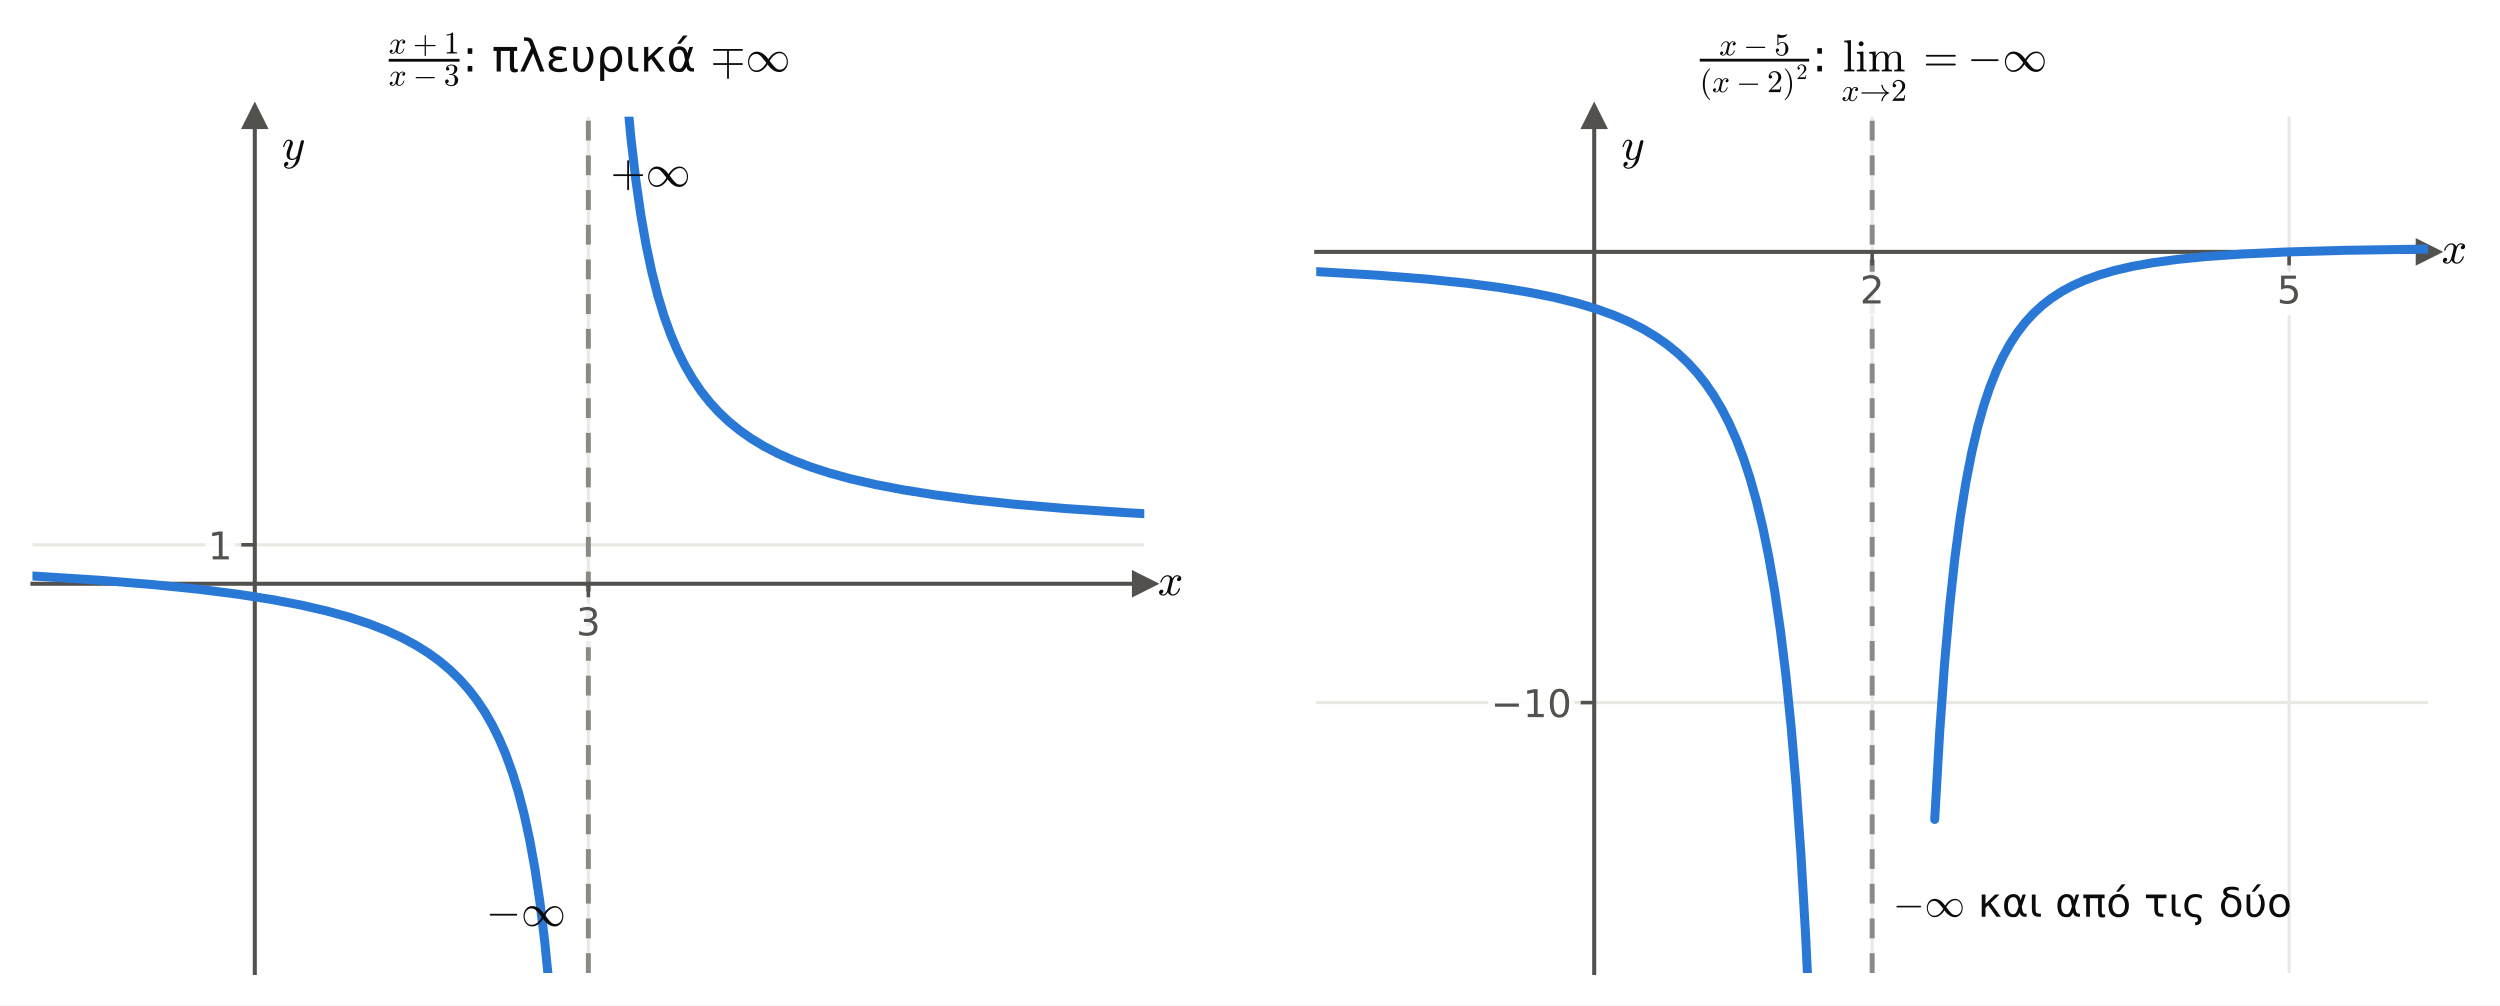
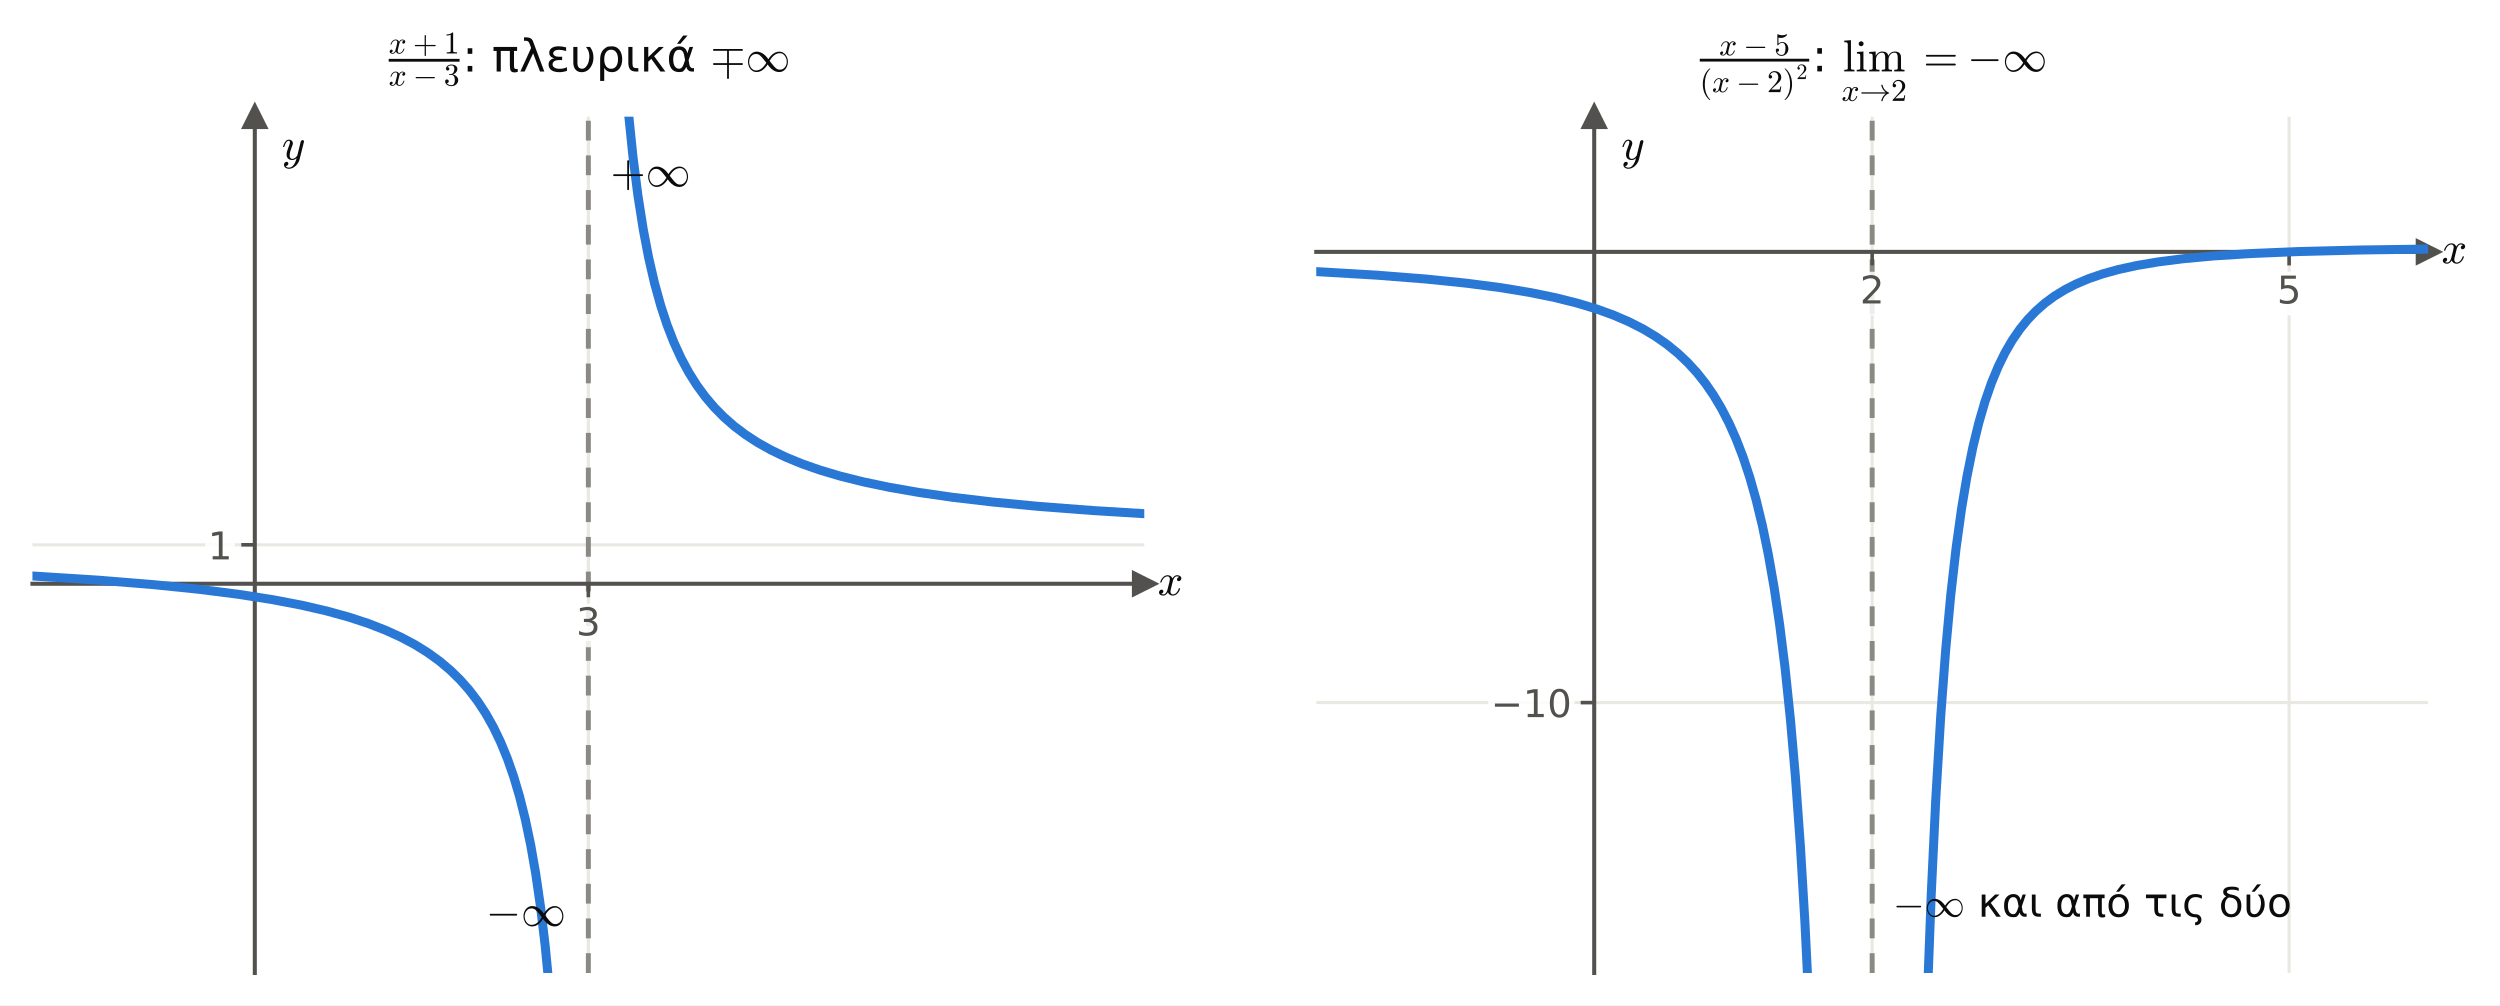
<svg xmlns="http://www.w3.org/2000/svg" xmlns:xlink="http://www.w3.org/1999/xlink" width="554.988pt" height="223.2pt" viewBox="0 0 554.988 223.2" version="1.1">
  <defs>
    <style type="text/css">*{stroke-linejoin: round; stroke-linecap: butt}</style>
  </defs>
  <g id="figure_1">
    <g id="patch_1">
      <path d="M 0 223.2  L 554.988 223.2  L 554.988 0  L 0 0  z " style="fill: #ffffff" />
    </g>
    <g id="axes_1">
      <g id="patch_2">
        <path d="M 7.2 216  L 254.026 216  L 254.026 25.9  L 7.2 25.9  z " style="fill: #ffffff" />
      </g>
      <g id="line2d_1">
        <path d="M 130.613 216  L 130.613 25.9  " clip-path="url(#p20bfaf69ef)" style="fill: none; stroke: #e9e8e3; stroke-width: 0.7; stroke-linecap: round" />
      </g>
      <g id="line2d_2">
        <path d="M 7.2 120.95  L 254.026 120.95  " clip-path="url(#p20bfaf69ef)" style="fill: none; stroke: #e9e8e3; stroke-width: 0.7; stroke-linecap: round" />
      </g>
      <g id="line2d_3">
        <path d="M 130.613 216  L 130.613 25.9  " clip-path="url(#p20bfaf69ef)" style="fill: none; stroke-dasharray: 4.4,3.3; stroke-dashoffset: 0; stroke: #8a8984; stroke-width: 1.1" />
      </g>
      <g id="patch_3">
        <path d="M 56.565 216  L 56.565 25.9  " style="fill: none; stroke: #52514e; stroke-width: 0.9; stroke-linejoin: miter; stroke-linecap: square" />
      </g>
      <g id="patch_4">
        <path d="M 7.2 129.591  L 254.026 129.591  " style="fill: none; stroke: #52514e; stroke-width: 0.9; stroke-linejoin: miter; stroke-linecap: square" />
      </g>
      <g id="matplotlib.axis_1">
        <g id="xtick_1">
          <g id="line2d_4">
            <defs>
              <path id="mea416f7c7a" d="M 0 0  L 0 3  " style="stroke: #52514e; stroke-width: 0.8" />
            </defs>
            <g>
              <use xlink:href="#mea416f7c7a" x="130.613" y="129.591" style="fill: #52514e; stroke: #52514e; stroke-width: 0.8" />
            </g>
          </g>
          <g id="text_1">
            <g id="patch_5">
              <path d="M 127.314 143.686  L 133.912 143.686  L 133.912 133.996  L 127.314 133.996  z " style="fill: #ffffff; opacity: 0.85" />
            </g>
            <g style="fill: #52514e" transform="translate(127.9089 141.0489) scale(0.085 -0.085)">
              <defs>
                <path id="DejaVuSans-16" d="M 2597 2516  Q 3050 2419 3304 2112  Q 3559 1806 3559 1356  Q 3559 666 3084 287  Q 2609 -91 1734 -91  Q 1441 -91 1130 -33  Q 819 25 488 141  L 488 750  Q 750 597 1062 519  Q 1375 441 1716 441  Q 2309 441 2620 675  Q 2931 909 2931 1356  Q 2931 1769 2642 2001  Q 2353 2234 1838 2234  L 1294 2234  L 1294 2753  L 1863 2753  Q 2328 2753 2575 2939  Q 2822 3125 2822 3475  Q 2822 3834 2567 4026  Q 2313 4219 1838 4219  Q 1578 4219 1281 4162  Q 984 4106 628 3988  L 628 4550  Q 988 4650 1302 4700  Q 1616 4750 1894 4750  Q 2613 4750 3031 4423  Q 3450 4097 3450 3541  Q 3450 3153 3228 2886  Q 3006 2619 2597 2516  z " transform="scale(0.015625)" />
              </defs>
              <use xlink:href="#DejaVuSans-16" />
            </g>
          </g>
        </g>
      </g>
      <g id="matplotlib.axis_2">
        <g id="ytick_1">
          <g id="line2d_5">
            <defs>
              <path id="mfd0566a3cc" d="M 0 0  L -3 0  " style="stroke: #52514e; stroke-width: 0.8" />
            </defs>
            <g>
              <use xlink:href="#mfd0566a3cc" x="56.565" y="120.95" style="fill: #52514e; stroke: #52514e; stroke-width: 0.8" />
            </g>
          </g>
          <g id="text_2">
            <g id="patch_6">
              <path d="M 45.562 126.816  L 52.16 126.816  L 52.16 117.126  L 45.562 117.126  z " style="fill: #ffffff; opacity: 0.85" />
            </g>
            <g style="fill: #52514e" transform="translate(46.15707 124.179) scale(0.085 -0.085)">
              <defs>
                <path id="DejaVuSans-14" d="M 794 531  L 1825 531  L 1825 4091  L 703 3866  L 703 4441  L 1819 4666  L 2450 4666  L 2450 531  L 3481 531  L 3481 0  L 794 0  L 794 531  z " transform="scale(0.015625)" />
              </defs>
              <use xlink:href="#DejaVuSans-14" />
            </g>
          </g>
        </g>
      </g>
      <g id="line2d_6">
        <defs>
          <path id="m4fe79a03d0" d="M 2.25 0  L -2.25 -2.25  L -2.25 2.25  z " style="stroke: #52514e; stroke-linejoin: miter" />
        </defs>
        <g>
          <use xlink:href="#m4fe79a03d0" x="254.026" y="129.591" style="fill: #52514e; stroke: #52514e; stroke-linejoin: miter" />
        </g>
      </g>
      <g id="line2d_7">
        <defs>
          <path id="m0e7391c8de" d="M 0 -2.25  L -2.25 2.25  L 2.25 2.25  z " style="stroke: #52514e; stroke-linejoin: miter" />
        </defs>
        <g>
          <use xlink:href="#m0e7391c8de" x="56.565" y="25.9" style="fill: #52514e; stroke: #52514e; stroke-linejoin: miter" />
        </g>
      </g>
      <g id="line2d_8">
-         <path d="M 7.2 127.863  L 21.907 128.798  L 34.098 129.789  L 44.354 130.84  L 53.061 131.951  L 60.512 133.12  L 66.897 134.339  L 72.509 135.633  L 77.443 136.995  L 81.797 138.426  L 85.668 139.931  L 89.151 141.526  L 92.247 143.186  L 95.053 144.941  L 97.568 146.767  L 99.89 148.719  L 102.019 150.786  L 104.051 153.068  L 105.889 155.456  L 107.631 158.071  L 109.276 160.932  L 110.824 164.06  L 112.275 167.472  L 113.726 171.47  L 115.081 175.876  L 116.339 180.716  L 117.596 186.491  L 118.758 192.91  L 119.822 200.007  L 120.886 208.658  L 121.854 218.346  L 122.35 224.2  L 122.35 224.2  " clip-path="url(#p20bfaf69ef)" style="fill: none; stroke: #2a78d6; stroke-width: 2; stroke-linecap: round" />
+         <path d="M 7.2 127.863  L 21.877 128.796  L 34.058 129.786  L 44.341 130.839  L 53.027 131.946  L 60.516 133.121  L 66.906 134.341  L 72.497 135.63  L 77.389 136.979  L 81.682 138.385  L 85.576 139.893  L 89.07 141.486  L 92.166 143.139  L 94.961 144.879  L 97.557 146.758  L 99.953 148.775  L 102.15 150.923  L 104.147 153.184  L 106.044 155.673  L 107.841 158.413  L 109.538 161.43  L 111.136 164.75  L 112.633 168.399  L 114.031 172.399  L 115.329 176.768  L 116.627 181.948  L 117.825 187.662  L 118.923 193.93  L 120.021 201.498  L 121.02 209.881  L 122.018 220.212  L 122.35 224.2  L 122.35 224.2  " clip-path="url(#p20bfaf69ef)" style="fill: none; stroke: #2a78d6; stroke-width: 2; stroke-linecap: round" />
      </g>
      <g id="line2d_9">
-         <path d="M 138.018 5.738  L 138.985 19.052  L 140.05 30.545  L 141.114 39.707  L 142.275 47.796  L 143.436 54.42  L 144.694 60.363  L 146.048 65.68  L 147.403 70.139  L 148.854 74.181  L 150.402 77.84  L 152.047 81.148  L 153.789 84.139  L 155.627 86.844  L 157.562 89.293  L 159.594 91.513  L 161.819 93.612  L 164.238 95.579  L 166.85 97.408  L 169.656 99.099  L 172.752 100.705  L 176.139 102.211  L 179.912 103.645  L 184.169 105.021  L 188.91 106.316  L 194.329 107.561  L 200.521 108.747  L 207.584 109.866  L 215.711 110.925  L 225.193 111.93  L 236.32 112.879  L 249.479 113.773  L 254.026 114.037  L 254.026 114.037  " clip-path="url(#p20bfaf69ef)" style="fill: none; stroke: #2a78d6; stroke-width: 2; stroke-linecap: round" />
+         <path d="M 137.609 -1  L 138.409 11.518  L 139.407 23.942  L 140.506 34.712  L 141.604 43.329  L 142.802 50.959  L 144 57.223  L 145.298 62.855  L 146.696 67.904  L 148.094 72.146  L 149.591 75.997  L 151.189 79.487  L 152.886 82.647  L 154.683 85.507  L 156.58 88.096  L 158.577 90.442  L 160.674 92.57  L 162.97 94.584  L 165.466 96.472  L 168.162 98.23  L 171.157 99.908  L 174.452 101.49  L 178.046 102.964  L 182.04 104.361  L 186.533 105.694  L 191.625 106.967  L 197.416 108.179  L 204.005 109.326  L 211.593 110.415  L 220.379 111.446  L 230.663 112.423  L 242.744 113.342  L 254.026 114.037  L 254.026 114.037  " clip-path="url(#p20bfaf69ef)" style="fill: none; stroke: #2a78d6; stroke-width: 2; stroke-linecap: round" />
      </g>
      <g id="text_3">
        <g style="fill: #0b0b0b" transform="translate(256.9879 132.1886) scale(0.1 -0.1)">
          <defs>
            <path id="Cmmi10-3f" d="M 500 184  Q 613 97 819 97  Q 1019 97 1172 289  Q 1325 481 1381 709  L 1672 1844  Q 1741 2153 1741 2266  Q 1741 2425 1652 2544  Q 1563 2663 1403 2663  Q 1200 2663 1022 2536  Q 844 2409 722 2214  Q 600 2019 550 1819  Q 538 1778 500 1778  L 422 1778  Q 372 1778 372 1838  L 372 1856  Q 434 2094 584 2320  Q 734 2547 951 2687  Q 1169 2828 1416 2828  Q 1650 2828 1839 2703  Q 2028 2578 2106 2363  Q 2216 2559 2386 2693  Q 2556 2828 2759 2828  Q 2897 2828 3040 2779  Q 3184 2731 3275 2631  Q 3366 2531 3366 2381  Q 3366 2219 3261 2101  Q 3156 1984 2994 1984  Q 2891 1984 2822 2050  Q 2753 2116 2753 2216  Q 2753 2350 2845 2451  Q 2938 2553 3066 2572  Q 2950 2663 2747 2663  Q 2541 2663 2389 2472  Q 2238 2281 2175 2047  L 1894 916  Q 1825 659 1825 494  Q 1825 331 1917 214  Q 2009 97 2163 97  Q 2463 97 2698 361  Q 2934 625 3009 941  Q 3022 978 3059 978  L 3138 978  Q 3163 978 3178 961  Q 3194 944 3194 922  Q 3194 916 3188 903  Q 3097 522 2806 225  Q 2516 -72 2150 -72  Q 1916 -72 1727 54  Q 1538 181 1459 397  Q 1359 209 1182 68  Q 1006 -72 806 -72  Q 669 -72 523 -23  Q 378 25 287 125  Q 197 225 197 378  Q 197 528 301 651  Q 406 775 563 775  Q 669 775 741 711  Q 813 647 813 544  Q 813 409 723 309  Q 634 209 500 184  z " transform="scale(0.015625)" />
          </defs>
          <use xlink:href="#Cmmi10-3f" transform="translate(0 0.8125)" />
        </g>
      </g>
      <g id="text_4">
        <g style="fill: #0b0b0b" transform="translate(62.56519 35.49766) scale(0.1 -0.1)">
          <defs>
            <path id="Cmmi10-72" d="M 538 -916  Q 672 -1147 1006 -1147  Q 1309 -1147 1531 -934  Q 1753 -722 1889 -420  Q 2025 -119 2100 197  Q 1816 -72 1484 -72  Q 1231 -72 1053 15  Q 875 103 776 276  Q 678 450 678 697  Q 678 906 734 1126  Q 791 1347 892 1617  Q 994 1888 1069 2088  Q 1153 2322 1153 2472  Q 1153 2663 1013 2663  Q 759 2663 595 2402  Q 431 2141 353 1819  Q 341 1778 300 1778  L 225 1778  Q 172 1778 172 1838  L 172 1856  Q 275 2238 487 2533  Q 700 2828 1025 2828  Q 1253 2828 1411 2678  Q 1569 2528 1569 2297  Q 1569 2178 1516 2047  Q 1488 1969 1388 1706  Q 1288 1444 1234 1272  Q 1181 1100 1147 934  Q 1113 769 1113 603  Q 1113 391 1203 244  Q 1294 97 1491 97  Q 1888 97 2203 581  L 2688 2553  Q 2709 2638 2787 2698  Q 2866 2759 2956 2759  Q 3034 2759 3092 2709  Q 3150 2659 3150 2578  Q 3150 2541 3144 2528  L 2509 -19  Q 2425 -347 2200 -647  Q 1975 -947 1658 -1130  Q 1341 -1313 997 -1313  Q 831 -1313 668 -1248  Q 506 -1184 406 -1056  Q 306 -928 306 -756  Q 306 -581 409 -453  Q 513 -325 684 -325  Q 788 -325 858 -389  Q 928 -453 928 -556  Q 928 -703 818 -812  Q 709 -922 563 -922  Q 556 -919 550 -917  Q 544 -916 538 -916  z " transform="scale(0.015625)" />
          </defs>
          <use xlink:href="#Cmmi10-72" transform="translate(0 0.8125)" />
        </g>
      </g>
      <g id="text_5">
        <g style="fill: #0b0b0b" transform="translate(107.8765 205.6363) scale(0.1 -0.1)">
          <defs>
            <path id="Cmsy10-11" d="M 653 1472  Q 600 1472 565 1512  Q 531 1553 531 1600  Q 531 1647 565 1687  Q 600 1728 653 1728  L 4325 1728  Q 4375 1728 4408 1687  Q 4441 1647 4441 1600  Q 4441 1553 4408 1512  Q 4375 1472 4325 1472  L 653 1472  z " transform="scale(0.015625)" />
            <path id="Cmsy10-20" d="M 1575 -72  Q 1213 -72 933 140  Q 653 353 506 690  Q 359 1028 359 1381  Q 359 1653 445 1912  Q 531 2172 693 2378  Q 856 2584 1086 2706  Q 1316 2828 1594 2828  Q 1881 2828 2150 2718  Q 2419 2609 2642 2428  Q 2866 2247 3059 2009  L 3250 1753  Q 3441 2056 3672 2295  Q 3903 2534 4195 2681  Q 4488 2828 4819 2828  Q 5097 2828 5325 2704  Q 5553 2581 5712 2368  Q 5872 2156 5953 1898  Q 6034 1641 6034 1381  Q 6034 1019 5882 683  Q 5731 347 5451 137  Q 5172 -72 4800 -72  Q 4381 -72 4004 153  Q 3628 378 3334 750  L 3144 1006  Q 2850 528 2451 228  Q 2053 -72 1575 -72  z M 1509 153  Q 2322 153 2963 1241  L 2625 1672  Q 2331 2059 2078 2278  Q 1825 2497 1491 2497  Q 1206 2497 986 2336  Q 766 2175 645 1915  Q 525 1656 525 1375  Q 525 1159 592 942  Q 659 725 787 547  Q 916 369 1098 261  Q 1281 153 1509 153  z M 3769 1088  Q 4063 700 4316 481  Q 4569 263 4903 263  Q 5116 263 5294 356  Q 5472 450 5601 609  Q 5731 769 5800 969  Q 5869 1169 5869 1381  Q 5869 1678 5750 1961  Q 5631 2244 5407 2425  Q 5184 2606 4884 2606  Q 4072 2606 3431 1516  L 3769 1088  z " transform="scale(0.015625)" />
          </defs>
          <use xlink:href="#Cmsy10-11" transform="translate(0 0.8125)" />
          <use xlink:href="#Cmsy10-20" transform="translate(77.68555 0.8125)" />
        </g>
      </g>
      <g id="text_6">
        <g style="fill: #0b0b0b" transform="translate(135.5495 41.45902) scale(0.1 -0.1)">
          <defs>
            <path id="Cmr10-4c" d="M 481 1472  Q 428 1472 393 1512  Q 359 1553 359 1600  Q 359 1647 393 1687  Q 428 1728 481 1728  L 2363 1728  L 2363 3616  Q 2363 3666 2400 3698  Q 2438 3731 2491 3731  Q 2538 3731 2578 3698  Q 2619 3666 2619 3616  L 2619 1728  L 4500 1728  Q 4547 1728 4581 1687  Q 4616 1647 4616 1600  Q 4616 1553 4581 1512  Q 4547 1472 4500 1472  L 2619 1472  L 2619 -416  Q 2619 -466 2578 -498  Q 2538 -531 2491 -531  Q 2438 -531 2400 -498  Q 2363 -466 2363 -416  L 2363 1472  L 481 1472  z " transform="scale(0.015625)" />
          </defs>
          <use xlink:href="#Cmr10-4c" transform="translate(0 0.703125)" />
          <use xlink:href="#Cmsy10-20" transform="translate(77.68555 0.703125)" />
        </g>
      </g>
      <g id="text_7">
        <g style="fill: #0b0b0b" transform="translate(85.66298 15.9) scale(0.1 -0.1)">
          <defs>
            <path id="Cmr10-64" d="M 594 0  L 594 225  Q 1394 225 1394 428  L 1394 3788  Q 1063 3628 556 3628  L 556 3853  Q 1341 3853 1741 4263  L 1831 4263  Q 1853 4263 1873 4245  Q 1894 4228 1894 4206  L 1894 428  Q 1894 225 2694 225  L 2694 0  L 594 0  z " transform="scale(0.015625)" />
            <path id="Cmr10-6e" d="M 609 494  Q 759 275 1012 169  Q 1266 63 1556 63  Q 1928 63 2084 380  Q 2241 697 2241 1100  Q 2241 1281 2208 1462  Q 2175 1644 2097 1800  Q 2019 1956 1883 2050  Q 1747 2144 1550 2144  L 1125 2144  Q 1069 2144 1069 2203  L 1069 2259  Q 1069 2309 1125 2309  L 1478 2338  Q 1703 2338 1851 2506  Q 2000 2675 2069 2917  Q 2138 3159 2138 3378  Q 2138 3684 1994 3881  Q 1850 4078 1556 4078  Q 1313 4078 1091 3986  Q 869 3894 738 3706  Q 750 3709 759 3711  Q 769 3713 781 3713  Q 925 3713 1022 3613  Q 1119 3513 1119 3372  Q 1119 3234 1022 3134  Q 925 3034 781 3034  Q 641 3034 541 3134  Q 441 3234 441 3372  Q 441 3647 606 3850  Q 772 4053 1033 4158  Q 1294 4263 1556 4263  Q 1750 4263 1965 4205  Q 2181 4147 2356 4039  Q 2531 3931 2642 3762  Q 2753 3594 2753 3378  Q 2753 3109 2633 2881  Q 2513 2653 2303 2487  Q 2094 2322 1844 2241  Q 2122 2188 2372 2031  Q 2622 1875 2773 1631  Q 2925 1388 2925 1106  Q 2925 753 2731 467  Q 2538 181 2222 20  Q 1906 -141 1556 -141  Q 1256 -141 954 -26  Q 653 88 461 316  Q 269 544 269 863  Q 269 1022 375 1128  Q 481 1234 641 1234  Q 744 1234 830 1186  Q 916 1138 964 1050  Q 1013 963 1013 863  Q 1013 706 903 600  Q 794 494 641 494  L 609 494  z " transform="scale(0.015625)" />
            <path id="DejaVuSans-1d" d="M 750 794  L 1409 794  L 1409 0  L 750 0  L 750 794  z M 750 3309  L 1409 3309  L 1409 2516  L 750 2516  L 750 3309  z " transform="scale(0.015625)" />
            <path id="DejaVuSans-3" transform="scale(0.015625)" />
            <path id="DejaVuSans-354" d="M 231 3500  L 3584 3500  L 3584 2925  L 3144 2925  L 3144 775  Q 3144 550 3220 451  Q 3297 353 3469 353  Q 3516 353 3584 361  Q 3653 369 3675 372  L 3675 -44  Q 3566 -84 3450 -103  Q 3334 -122 3219 -122  Q 2844 -122 2700 83  Q 2556 288 2556 838  L 2556 2925  L 1266 2925  L 1266 0  L 678 0  L 678 2925  L 231 2925  L 231 3500  z " transform="scale(0.015625)" />
            <path id="DejaVuSans-34f" d="M 1981 4316  L 3597 0  L 2988 0  L 2006 2588  L 800 0  L 191 0  L 1725 3356  L 1494 3975  Q 1347 4369 1013 4369  L 713 4369  L 713 4863  L 1078 4856  Q 1784 4847 1981 4316  z " transform="scale(0.015625)" />
            <path id="DejaVuSans-349" d="M 1234 1888  Q 884 1963 697 2166  Q 509 2366 509 2656  Q 509 3097 866 3344  Q 1219 3588 1831 3588  Q 2069 3588 2334 3550  Q 2600 3513 2906 3438  L 2906 2916  Q 2603 3006 2353 3047  Q 2100 3088 1878 3088  Q 1506 3088 1291 2944  Q 1072 2800 1072 2600  Q 1072 2381 1284 2241  Q 1494 2103 1856 2103  L 2341 2103  L 2341 1628  L 1878 1628  Q 1450 1628 1225 1469  Q 981 1294 981 1019  Q 981 738 1244 563  Q 1509 388 1981 388  Q 2272 388 2538 444  Q 2803 503 3025 619  L 3025 84  Q 2744 -3 2481 -47  Q 2216 -91 1966 -91  Q 1222 -91 819 194  Q 416 478 416 1019  Q 416 1356 631 1584  Q 847 1813 1234 1888  z " transform="scale(0.015625)" />
            <path id="DejaVuSans-359" d="M 1056 3500  L 1056 1234  Q 1056 813 1213 613  Q 1384 397 1719 397  Q 2188 397 2516 1047  Q 2700 1416 2747 2000  Q 2772 2319 2678 2719  Q 2591 3091 2259 3500  L 2841 3500  L 2841 3500  Q 3059 3219 3200 2834  Q 3331 2475 3331 1994  Q 3331 1203 2931 619  Q 2444 -94 1650 -91  Q 1091 -91 775 284  Q 469 653 469 1269  L 466 3500  L 1056 3500  z " transform="scale(0.015625)" />
            <path id="DejaVuSans-355" d="M 863 2875  Q 1053 3194 1525 3475  Q 1709 3584 2278 3584  Q 2916 3584 3314 3078  Q 3713 2572 3713 1747  Q 3713 922 3314 415  Q 2916 -91 2278 -91  Q 1894 -91 1617 61  Q 1341 213 1159 525  L 1159 -1331  L 581 -1331  L 581 1716  Q 581 2438 863 2875  z M 3116 1747  Q 3116 2381 2855 2742  Q 2594 3103 2138 3103  Q 1681 3103 1420 2742  Q 1159 2381 1159 1747  Q 1159 1113 1420 752  Q 1681 391 2138 391  Q 2594 391 2855 752  Q 3116 1113 3116 1747  z " transform="scale(0.015625)" />
            <path id="DejaVuSans-34d" d="M 1109 3500  L 1109 1234  Q 1109 781 1216 638  Q 1328 488 1666 488  L 1944 488  L 1944 0  L 1597 0  Q 1034 0 778 300  Q 522 606 522 1269  L 519 3500  L 1109 3500  z " transform="scale(0.015625)" />
            <path id="DejaVuSans-34e" d="M 597 3500  L 1191 3500  L 1191 2047  L 2700 3500  L 3400 3500  L 2022 2181  L 3616 0  L 2913 0  L 1619 1806  L 1191 1403  L 1191 0  L 597 0  L 597 3500  z " transform="scale(0.015625)" />
            <path id="DejaVuSans-340" d="M 2644 1628  L 2506 2350  Q 2366 3091 1809 3091  Q 1391 3091 1200 2747  Q 959 2316 959 1747  Q 959 1059 1194 731  Q 1431 397 1809 397  Q 2228 397 2453 1063  L 2644 1628  z M 2966 2584  L 3275 3500  L 3788 3500  L 3147 1603  L 3272 919  Q 3300 766 3409 638  Q 3538 488 3638 488  L 3913 488  L 3913 0  L 3569 0  Q 3275 0 3013 263  Q 2884 394 2831 669  Q 2688 322 2394 50  Q 2256 -78 1809 -78  Q 1075 -78 719 397  Q 353 888 353 1747  Q 353 2666 750 3097  Q 1191 3578 1809 3578  Q 2781 3578 2966 2584  z M 2378 5119  L 3000 5119  L 1982 3944  L 1503 3944  L 2378 5119  z " transform="scale(0.015625)" />
            <path id="Cmsy10-62" d="M 2363 -947  L 2363 941  L 481 941  Q 428 941 393 981  Q 359 1022 359 1069  Q 359 1116 393 1156  Q 428 1197 481 1197  L 2363 1197  L 2363 2944  L 481 2944  Q 428 2944 393 2984  Q 359 3025 359 3072  Q 359 3125 393 3162  Q 428 3200 481 3200  L 4500 3200  Q 4547 3200 4581 3162  Q 4616 3125 4616 3072  Q 4616 3025 4581 2984  Q 4547 2944 4500 2944  L 2619 2944  L 2619 1197  L 4500 1197  Q 4547 1197 4581 1156  Q 4616 1116 4616 1069  Q 4616 1022 4581 981  Q 4547 941 4500 941  L 2619 941  L 2619 -947  Q 2619 -994 2576 -1028  Q 2534 -1063 2491 -1063  Q 2438 -1063 2400 -1030  Q 2363 -997 2363 -947  z " transform="scale(0.015625)" />
          </defs>
          <use xlink:href="#Cmmi10-3f" transform="translate(6.25 40.37344) scale(0.7)" />
          <use xlink:href="#Cmr10-4c" transform="translate(60.20609 40.37344) scale(0.7)" />
          <use xlink:href="#Cmr10-64" transform="translate(128.586 40.37344) scale(0.7)" />
          <use xlink:href="#Cmmi10-3f" transform="translate(6.25 -30.81094) scale(0.7)" />
          <use xlink:href="#Cmsy10-11" transform="translate(60.20609 -30.81094) scale(0.7)" />
          <use xlink:href="#Cmr10-6e" transform="translate(128.586 -30.81094) scale(0.7)" />
          <use xlink:href="#DejaVuSans-1d" transform="translate(169.836 0.190625)" />
          <use xlink:href="#DejaVuSans-3" transform="translate(203.5274 0.190625)" />
          <use xlink:href="#DejaVuSans-354" transform="translate(235.3145 0.190625)" />
          <use xlink:href="#DejaVuSans-34f" transform="translate(295.5196 0.190625)" />
          <use xlink:href="#DejaVuSans-349" transform="translate(354.6993 0.190625)" />
          <use xlink:href="#DejaVuSans-359" transform="translate(408.752 0.190625)" />
          <use xlink:href="#DejaVuSans-355" transform="translate(466.6134 0.190625)" />
          <use xlink:href="#DejaVuSans-34d" transform="translate(530.0899 0.190625)" />
          <use xlink:href="#DejaVuSans-34e" transform="translate(563.9278 0.190625)" />
          <use xlink:href="#DejaVuSans-340" transform="translate(622.8634 0.190625)" />
          <use xlink:href="#DejaVuSans-3" transform="translate(688.7813 0.190625)" />
          <use xlink:href="#Cmsy10-62" transform="translate(720.5684 0.190625)" />
          <use xlink:href="#Cmsy10-20" transform="translate(798.254 0.190625)" />
          <path d="M 6.25 22.066  L 6.25 28.316  L 163.586 28.316  L 163.586 22.066  L 6.25 22.066  z " />
        </g>
      </g>
    </g>
    <g id="axes_2">
      <g id="patch_7">
        <path d="M 292.2 216  L 539.026 216  L 539.026 25.9  L 292.2 25.9  z " style="fill: #ffffff" />
      </g>
      <g id="line2d_10">
        <path d="M 415.613 216  L 415.613 25.9  " clip-path="url(#p93ec37a907)" style="fill: none; stroke: #e9e8e3; stroke-width: 0.7; stroke-linecap: round" />
      </g>
      <g id="line2d_11">
        <path d="M 508.173 216  L 508.173 25.9  " clip-path="url(#p93ec37a907)" style="fill: none; stroke: #e9e8e3; stroke-width: 0.7; stroke-linecap: round" />
      </g>
      <g id="line2d_12">
        <path d="M 292.2 155.968  L 539.026 155.968  " clip-path="url(#p93ec37a907)" style="fill: none; stroke: #e9e8e3; stroke-width: 0.7; stroke-linecap: round" />
      </g>
      <g id="line2d_13">
        <path d="M 415.613 216  L 415.613 25.9  " clip-path="url(#p93ec37a907)" style="fill: none; stroke-dasharray: 4.4,3.3; stroke-dashoffset: 0; stroke: #8a8984; stroke-width: 1.1" />
      </g>
      <g id="patch_8">
        <path d="M 353.906 216  L 353.906 25.9  " style="fill: none; stroke: #52514e; stroke-width: 0.9; stroke-linejoin: miter; stroke-linecap: square" />
      </g>
      <g id="patch_9">
        <path d="M 292.2 55.916  L 539.026 55.916  " style="fill: none; stroke: #52514e; stroke-width: 0.9; stroke-linejoin: miter; stroke-linecap: square" />
      </g>
      <g id="matplotlib.axis_3">
        <g id="xtick_2">
          <g id="line2d_14">
            <g>
              <use xlink:href="#mea416f7c7a" x="415.613" y="55.916" style="fill: #52514e; stroke: #52514e; stroke-width: 0.8" />
            </g>
          </g>
          <g id="text_8">
            <g id="patch_10">
              <path d="M 412.314 70.011  L 418.912 70.011  L 418.912 60.321  L 412.314 60.321  z " style="fill: #ffffff; opacity: 0.85" />
            </g>
            <g style="fill: #52514e" transform="translate(412.9089 67.3738) scale(0.085 -0.085)">
              <defs>
                <path id="DejaVuSans-15" d="M 1228 531  L 3431 531  L 3431 0  L 469 0  L 469 531  Q 828 903 1448 1529  Q 2069 2156 2228 2338  Q 2531 2678 2651 2914  Q 2772 3150 2772 3378  Q 2772 3750 2511 3984  Q 2250 4219 1831 4219  Q 1534 4219 1204 4116  Q 875 4013 500 3803  L 500 4441  Q 881 4594 1212 4672  Q 1544 4750 1819 4750  Q 2544 4750 2975 4387  Q 3406 4025 3406 3419  Q 3406 3131 3298 2873  Q 3191 2616 2906 2266  Q 2828 2175 2409 1742  Q 1991 1309 1228 531  z " transform="scale(0.015625)" />
              </defs>
              <use xlink:href="#DejaVuSans-15" />
            </g>
          </g>
        </g>
        <g id="xtick_3">
          <g id="line2d_15">
            <g>
              <use xlink:href="#mea416f7c7a" x="508.173" y="55.916" style="fill: #52514e; stroke: #52514e; stroke-width: 0.8" />
            </g>
          </g>
          <g id="text_9">
            <g id="patch_11">
              <path d="M 504.874 70.011  L 511.472 70.011  L 511.472 60.321  L 504.874 60.321  z " style="fill: #ffffff; opacity: 0.85" />
            </g>
            <g style="fill: #52514e" transform="translate(505.4687 67.3738) scale(0.085 -0.085)">
              <defs>
                <path id="DejaVuSans-18" d="M 691 4666  L 3169 4666  L 3169 4134  L 1269 4134  L 1269 2991  Q 1406 3038 1543 3061  Q 1681 3084 1819 3084  Q 2600 3084 3056 2656  Q 3513 2228 3513 1497  Q 3513 744 3044 326  Q 2575 -91 1722 -91  Q 1428 -91 1123 -41  Q 819 9 494 109  L 494 744  Q 775 591 1075 516  Q 1375 441 1709 441  Q 2250 441 2565 725  Q 2881 1009 2881 1497  Q 2881 1984 2565 2268  Q 2250 2553 1709 2553  Q 1456 2553 1204 2497  Q 953 2441 691 2322  L 691 4666  z " transform="scale(0.015625)" />
              </defs>
              <use xlink:href="#DejaVuSans-18" />
            </g>
          </g>
        </g>
      </g>
      <g id="matplotlib.axis_4">
        <g id="ytick_2">
          <g id="line2d_16">
            <g>
              <use xlink:href="#mfd0566a3cc" x="353.906" y="155.968" style="fill: #52514e; stroke: #52514e; stroke-width: 0.8" />
            </g>
          </g>
          <g id="text_10">
            <g id="patch_12">
              <path d="M 330.373 161.834  L 349.501 161.834  L 349.501 152.144  L 330.373 152.144  z " style="fill: #ffffff; opacity: 0.85" />
            </g>
            <g style="fill: #52514e" transform="translate(330.9675 159.1974) scale(0.085 -0.085)">
              <defs>
                <path id="DejaVuSans-c9c" d="M 678 2272  L 4684 2272  L 4684 1741  L 678 1741  L 678 2272  z " transform="scale(0.015625)" />
                <path id="DejaVuSans-13" d="M 2034 4250  Q 1547 4250 1301 3770  Q 1056 3291 1056 2328  Q 1056 1369 1301 889  Q 1547 409 2034 409  Q 2525 409 2770 889  Q 3016 1369 3016 2328  Q 3016 3291 2770 3770  Q 2525 4250 2034 4250  z M 2034 4750  Q 2819 4750 3233 4129  Q 3647 3509 3647 2328  Q 3647 1150 3233 529  Q 2819 -91 2034 -91  Q 1250 -91 836 529  Q 422 1150 422 2328  Q 422 3509 836 4129  Q 1250 4750 2034 4750  z " transform="scale(0.015625)" />
              </defs>
              <use xlink:href="#DejaVuSans-c9c" />
              <use xlink:href="#DejaVuSans-14" transform="translate(83.79688 0)" />
              <use xlink:href="#DejaVuSans-13" transform="translate(147.4219 0)" />
            </g>
          </g>
        </g>
      </g>
      <g id="line2d_17">
        <g>
          <use xlink:href="#m4fe79a03d0" x="539.026" y="55.916" style="fill: #52514e; stroke: #52514e; stroke-linejoin: miter" />
        </g>
      </g>
      <g id="line2d_18">
        <g>
          <use xlink:href="#m0e7391c8de" x="353.906" y="25.9" style="fill: #52514e; stroke: #52514e; stroke-linejoin: miter" />
        </g>
      </g>
      <g id="line2d_19">
-         <path d="M 292.2 60.293  L 305.628 61.085  L 316.591 61.947  L 325.634 62.876  L 333.216 63.871  L 339.702 64.941  L 345.275 66.08  L 350.116 67.289  L 354.41 68.587  L 358.246 69.979  L 361.626 71.437  L 364.732 73.02  L 367.564 74.716  L 370.122 76.509  L 372.497 78.445  L 374.689 80.52  L 376.699 82.717  L 378.617 85.136  L 380.444 87.795  L 382.18 90.712  L 383.824 93.902  L 385.469 97.601  L 387.022 101.665  L 388.483 106.115  L 389.945 111.309  L 391.315 117.017  L 392.685 123.734  L 393.964 131.141  L 395.243 139.932  L 396.431 149.66  L 397.618 161.31  L 398.714 174.242  L 399.811 189.873  L 400.816 207.267  L 401.633 224.2  L 401.633 224.2  " clip-path="url(#p93ec37a907)" style="fill: none; stroke: #2a78d6; stroke-width: 2; stroke-linecap: round" />
+         <path d="M 292.2 60.293  L 305.648 61.086  L 316.587 61.947  L 325.619 62.874  L 333.246 63.875  L 339.669 64.935  L 345.289 66.083  L 350.106 67.287  L 354.421 68.591  L 358.235 69.975  L 361.647 71.447  L 364.758 73.034  L 367.568 74.719  L 370.077 76.475  L 372.485 78.435  L 374.693 80.524  L 376.7 82.719  L 378.607 85.122  L 380.414 87.747  L 382.12 90.603  L 383.826 93.905  L 385.431 97.51  L 386.937 101.427  L 388.442 105.98  L 389.847 110.935  L 391.252 116.734  L 392.557 123.054  L 393.861 130.498  L 395.066 138.616  L 396.27 148.241  L 397.474 159.777  L 398.578 172.5  L 399.682 187.874  L 400.686 204.823  L 401.633 224.2  L 401.633 224.2  " clip-path="url(#p93ec37a907)" style="fill: none; stroke: #2a78d6; stroke-width: 2; stroke-linecap: round" />
      </g>
      <g id="line2d_20">
-         <path d="M 429.497 181.908  L 430.593 162.635  L 431.689 147.268  L 432.786 134.83  L 433.973 123.864  L 435.161 114.9  L 436.44 106.968  L 437.718 100.424  L 438.997 94.966  L 440.368 90.073  L 441.738 85.964  L 443.199 82.271  L 444.661 79.151  L 446.214 76.341  L 447.858 73.822  L 449.594 71.576  L 451.421 69.579  L 453.339 67.809  L 455.44 66.178  L 457.724 64.698  L 460.191 63.37  L 462.931 62.153  L 465.946 61.061  L 469.417 60.048  L 473.345 59.141  L 477.913 58.323  L 483.302 57.591  L 489.697 56.955  L 497.553 56.404  L 507.51 55.94  L 520.482 55.57  L 538.387 55.297  L 539.026 55.29  L 539.026 55.29  " clip-path="url(#p93ec37a907)" style="fill: none; stroke: #2a78d6; stroke-width: 2; stroke-linecap: round" />
+         <path d="M 427.759 224.2  L 428.734 198.355  L 429.738 177.28  L 430.841 158.853  L 431.945 144.13  L 433.049 132.193  L 434.254 121.586  L 435.458 112.913  L 436.662 105.739  L 437.967 99.287  L 439.271 93.916  L 440.676 89.084  L 442.081 85.038  L 443.587 81.394  L 445.092 78.323  L 446.698 75.555  L 448.404 73.075  L 450.11 70.977  L 451.916 69.092  L 453.923 67.326  L 456.031 65.769  L 458.339 64.343  L 460.848 63.055  L 463.658 61.869  L 466.769 60.8  L 470.282 59.83  L 474.296 58.953  L 479.013 58.155  L 484.633 57.441  L 491.357 56.821  L 499.686 56.286  L 510.224 55.845  L 524.173 55.497  L 539.026 55.29  L 539.026 55.29  " clip-path="url(#p93ec37a907)" style="fill: none; stroke: #2a78d6; stroke-width: 2; stroke-linecap: round" />
      </g>
      <g id="text_11">
        <g style="fill: #0b0b0b" transform="translate(541.9879 58.51345) scale(0.1 -0.1)">
          <use xlink:href="#Cmmi10-3f" transform="translate(0 0.8125)" />
        </g>
      </g>
      <g id="text_12">
        <g style="fill: #0b0b0b" transform="translate(359.9065 35.49766) scale(0.1 -0.1)">
          <use xlink:href="#Cmmi10-72" transform="translate(0 0.8125)" />
        </g>
      </g>
      <g id="text_13">
        <g style="fill: #0b0b0b" transform="translate(420.241 203.5111) scale(0.09 -0.09)">
          <defs>
            <path id="DejaVuSans-345" d="M 2644 1628  L 2506 2350  Q 2366 3091 1809 3091  Q 1391 3091 1200 2747  Q 959 2316 959 1747  Q 959 1059 1194 731  Q 1431 397 1809 397  Q 2228 397 2453 1063  L 2644 1628  z M 2966 2584  L 3275 3500  L 3788 3500  L 3147 1603  L 3272 919  Q 3300 766 3409 638  Q 3538 488 3638 488  L 3913 488  L 3913 0  L 3569 0  Q 3275 0 3013 263  Q 2884 394 2831 669  Q 2688 322 2394 50  Q 2256 -78 1809 -78  Q 1075 -78 719 397  Q 353 888 353 1747  Q 353 2666 750 3097  Q 1191 3578 1809 3578  Q 2781 3578 2966 2584  z " transform="scale(0.015625)" />
            <path id="DejaVuSans-360" d="M 2425 5119  L 3047 5119  L 2029 3944  L 1550 3944  L 2425 5119  z M 1959 3097  Q 1497 3097 1228 2736  Q 959 2375 959 1747  Q 959 1119 1226 758  Q 1494 397 1959 397  Q 2419 397 2687 759  Q 2956 1122 2956 1747  Q 2956 2369 2687 2733  Q 2419 3097 1959 3097  z M 1959 3584  Q 2709 3584 3137 3096  Q 3566 2609 3566 1747  Q 3566 888 3137 398  Q 2709 -91 1959 -91  Q 1206 -91 779 398  Q 353 888 353 1747  Q 353 2609 779 3096  Q 1206 3584 1959 3584  z " transform="scale(0.015625)" />
            <path id="DejaVuSans-358" d="M 2319 638  Q 2431 488 2769 488  L 3047 488  L 3047 0  L 2700 0  Q 2138 0 1881 300  Q 1625 606 1625 1269  L 1625 2925  L 313 2925  L 313 3500  L 3541 3500  L 3541 2925  L 2213 2925  L 2213 1234  Q 2213 781 2319 638  z " transform="scale(0.015625)" />
            <path id="DejaVuSans-356" d="M 2125 -91  Q 1284 -91 818 406  Q 353 903 353 1747  Q 353 2603 823 3093  Q 1294 3584 2113 3584  Q 2378 3584 2631 3529  Q 2884 3475 3122 3366  L 3122 2828  Q 2878 2963 2633 3030  Q 2388 3097 2138 3097  Q 1578 3097 1268 2742  Q 959 2388 959 1747  Q 959 1106 1268 751  Q 1578 397 2125 397  Q 2534 397 2784 159  Q 3047 -88 3047 -463  Q 3047 -822 2816 -1072  Q 2566 -1344 2056 -1344  Q 2056 -1109 2056 -872  Q 2272 -888 2403 -750  Q 2503 -641 2503 -525  Q 2503 -359 2403 -222  Q 2306 -91 2125 -91  z " transform="scale(0.015625)" />
            <path id="DejaVuSans-348" d="M 3138 4053  Q 2819 4272 2072 4272  Q 1281 4272 1281 3906  Q 1281 3619 2106 3469  Q 2756 3353 3122 3003  Q 3566 2581 3566 1716  Q 3566 888 3138 400  Q 2709 -91 1959 -91  Q 1213 -91 781 400  Q 353 888 353 1747  Q 353 2384 781 2900  Q 947 3100 1181 3213  Q 694 3459 694 3900  Q 694 4750 2072 4750  Q 2763 4750 3138 4531  L 3138 4053  z M 1613 3056  Q 1400 2966 1228 2738  Q 959 2384 959 1747  Q 959 1113 1225 756  Q 1494 397 1959 397  Q 2419 397 2687 759  Q 2956 1122 2956 1716  Q 2956 2338 2672 2638  Q 2369 2959 1975 2994  Q 1775 3013 1613 3056  z " transform="scale(0.015625)" />
            <path id="DejaVuSans-361" d="M 2140 5119  L 2762 5119  L 1744 3944  L 1265 3944  L 2140 5119  z M 1056 3500  L 1056 1234  Q 1056 813 1213 613  Q 1384 397 1719 397  Q 2188 397 2516 1047  Q 2700 1416 2747 2000  Q 2772 2319 2678 2719  Q 2591 3091 2259 3500  L 2841 3500  L 2841 3500  Q 3059 3219 3200 2834  Q 3331 2475 3331 1994  Q 3331 1203 2931 619  Q 2444 -94 1650 -91  Q 1091 -91 775 284  Q 469 653 469 1269  L 466 3500  L 1056 3500  z " transform="scale(0.015625)" />
            <path id="DejaVuSans-353" d="M 1959 3097  Q 1497 3097 1228 2736  Q 959 2375 959 1747  Q 959 1119 1226 758  Q 1494 397 1959 397  Q 2419 397 2687 759  Q 2956 1122 2956 1747  Q 2956 2369 2687 2733  Q 2419 3097 1959 3097  z M 1959 3584  Q 2709 3584 3137 3096  Q 3566 2609 3566 1747  Q 3566 888 3137 398  Q 2709 -91 1959 -91  Q 1206 -91 779 398  Q 353 888 353 1747  Q 353 2609 779 3096  Q 1206 3584 1959 3584  z " transform="scale(0.015625)" />
          </defs>
          <use xlink:href="#Cmsy10-11" transform="translate(0 0.015625)" />
          <use xlink:href="#Cmsy10-20" transform="translate(77.68555 0.015625)" />
          <use xlink:href="#DejaVuSans-3" transform="translate(177.6855 0.015625)" />
          <use xlink:href="#DejaVuSans-34e" transform="translate(209.4727 0.015625)" />
          <use xlink:href="#DejaVuSans-345" transform="translate(268.4082 0.015625)" />
          <use xlink:href="#DejaVuSans-34d" transform="translate(334.3262 0.015625)" />
          <use xlink:href="#DejaVuSans-3" transform="translate(368.1641 0.015625)" />
          <use xlink:href="#DejaVuSans-345" transform="translate(399.9512 0.015625)" />
          <use xlink:href="#DejaVuSans-354" transform="translate(465.8691 0.015625)" />
          <use xlink:href="#DejaVuSans-360" transform="translate(526.0742 0.015625)" />
          <use xlink:href="#DejaVuSans-3" transform="translate(587.2559 0.015625)" />
          <use xlink:href="#DejaVuSans-358" transform="translate(619.043 0.015625)" />
          <use xlink:href="#DejaVuSans-34d" transform="translate(679.248 0.015625)" />
          <use xlink:href="#DejaVuSans-356" transform="translate(713.0859 0.015625)" />
          <use xlink:href="#DejaVuSans-3" transform="translate(771.7773 0.015625)" />
          <use xlink:href="#DejaVuSans-348" transform="translate(803.5645 0.015625)" />
          <use xlink:href="#DejaVuSans-361" transform="translate(864.7461 0.015625)" />
          <use xlink:href="#DejaVuSans-353" transform="translate(922.6074 0.015625)" />
        </g>
      </g>
      <g id="text_14">
        <g style="fill: #0b0b0b" transform="translate(376.713 15.9) scale(0.1 -0.1)">
          <defs>
            <path id="Cmr10-78" d="M 556 728  Q 622 541 758 387  Q 894 234 1080 148  Q 1266 63 1466 63  Q 1928 63 2103 422  Q 2278 781 2278 1294  Q 2278 1516 2270 1667  Q 2263 1819 2228 1959  Q 2169 2184 2020 2353  Q 1872 2522 1656 2522  Q 1441 2522 1286 2456  Q 1131 2391 1034 2303  Q 938 2216 863 2119  Q 788 2022 769 2016  L 697 2016  Q 681 2016 657 2036  Q 634 2056 634 2075  L 634 4213  Q 634 4228 654 4245  Q 675 4263 697 4263  L 716 4263  Q 1147 4056 1631 4056  Q 2106 4056 2547 4263  L 2566 4263  Q 2588 4263 2606 4247  Q 2625 4231 2625 4213  L 2625 4153  Q 2625 4122 2613 4122  Q 2394 3831 2064 3668  Q 1734 3506 1381 3506  Q 1125 3506 856 3578  L 856 2369  Q 1069 2541 1236 2614  Q 1403 2688 1663 2688  Q 2016 2688 2295 2484  Q 2575 2281 2725 1954  Q 2875 1628 2875 1288  Q 2875 903 2686 575  Q 2497 247 2172 53  Q 1847 -141 1466 -141  Q 1150 -141 886 21  Q 622 184 470 459  Q 319 734 319 1044  Q 319 1188 412 1278  Q 506 1369 647 1369  Q 788 1369 883 1276  Q 978 1184 978 1044  Q 978 906 883 811  Q 788 716 647 716  Q 625 716 597 720  Q 569 725 556 728  z " transform="scale(0.015625)" />
            <path id="Cmr10-77" d="M 1984 -1588  Q 1628 -1306 1370 -942  Q 1113 -578 948 -165  Q 784 247 703 697  Q 622 1147 622 1600  Q 622 2059 703 2509  Q 784 2959 951 3375  Q 1119 3791 1378 4153  Q 1638 4516 1984 4788  Q 1984 4800 2016 4800  L 2075 4800  Q 2094 4800 2109 4783  Q 2125 4766 2125 4744  Q 2125 4716 2113 4703  Q 1800 4397 1592 4047  Q 1384 3697 1257 3301  Q 1131 2906 1075 2482  Q 1019 2059 1019 1600  Q 1019 -434 2106 -1491  Q 2125 -1509 2125 -1544  Q 2125 -1559 2108 -1579  Q 2091 -1600 2075 -1600  L 2016 -1600  Q 1984 -1600 1984 -1588  z " transform="scale(0.015625)" />
            <path id="Cmr10-31" d="M 319 0  L 319 172  Q 319 188 331 206  L 1325 1306  Q 1550 1550 1690 1715  Q 1831 1881 1968 2097  Q 2106 2313 2186 2536  Q 2266 2759 2266 3009  Q 2266 3272 2169 3511  Q 2072 3750 1880 3894  Q 1688 4038 1416 4038  Q 1138 4038 916 3870  Q 694 3703 603 3438  Q 628 3444 672 3444  Q 816 3444 917 3347  Q 1019 3250 1019 3097  Q 1019 2950 917 2848  Q 816 2747 672 2747  Q 522 2747 420 2851  Q 319 2956 319 3097  Q 319 3338 409 3548  Q 500 3759 670 3923  Q 841 4088 1055 4175  Q 1269 4263 1509 4263  Q 1875 4263 2190 4108  Q 2506 3953 2690 3670  Q 2875 3388 2875 3009  Q 2875 2731 2753 2481  Q 2631 2231 2440 2026  Q 2250 1822 1953 1562  Q 1656 1303 1563 1216  L 838 519  L 1453 519  Q 1906 519 2211 526  Q 2516 534 2534 550  Q 2609 631 2688 1141  L 2875 1141  L 2694 0  L 319 0  z " transform="scale(0.015625)" />
            <path id="Cmr10-44" d="M 416 -1600  Q 359 -1600 359 -1544  Q 359 -1516 372 -1503  Q 1466 -434 1466 1600  Q 1466 3634 384 4691  Q 359 4706 359 4744  Q 359 4766 376 4783  Q 394 4800 416 4800  L 475 4800  Q 494 4800 506 4788  Q 966 4425 1272 3906  Q 1578 3388 1720 2800  Q 1863 2213 1863 1600  Q 1863 1147 1786 708  Q 1709 269 1542 -157  Q 1375 -584 1119 -945  Q 863 -1306 506 -1588  Q 494 -1600 475 -1600  L 416 -1600  z " transform="scale(0.015625)" />
            <path id="Cmr10-6a" d="M 197 0  L 197 225  Q 416 225 556 259  Q 697 294 697 428  L 697 3788  Q 697 3959 645 4036  Q 594 4113 497 4130  Q 400 4147 197 4147  L 197 4372  L 1147 4441  L 1147 428  Q 1147 294 1287 259  Q 1428 225 1644 225  L 1644 0  L 197 0  z " transform="scale(0.015625)" />
            <path id="Cmr10-24" d="M 197 0  L 197 225  Q 416 225 556 259  Q 697 294 697 428  L 697 2175  Q 697 2422 601 2478  Q 506 2534 225 2534  L 225 2759  L 1147 2828  L 1147 428  Q 1147 294 1269 259  Q 1391 225 1594 225  L 1594 0  L 197 0  z M 469 3928  Q 469 4069 575 4175  Q 681 4281 819 4281  Q 909 4281 993 4234  Q 1078 4188 1125 4103  Q 1172 4019 1172 3928  Q 1172 3791 1065 3684  Q 959 3578 819 3578  Q 681 3578 575 3684  Q 469 3791 469 3928  z " transform="scale(0.015625)" />
            <path id="Cmr10-38" d="M 191 0  L 191 225  Q 409 225 550 259  Q 691 294 691 428  L 691 2175  Q 691 2347 639 2423  Q 588 2500 491 2517  Q 394 2534 191 2534  L 191 2759  L 1119 2828  L 1119 2203  Q 1247 2478 1498 2653  Q 1750 2828 2047 2828  Q 2784 2828 2913 2228  Q 3041 2497 3287 2662  Q 3534 2828 3828 2828  Q 4119 2828 4317 2734  Q 4516 2641 4616 2448  Q 4716 2256 4716 1966  L 4716 428  Q 4716 294 4858 259  Q 5000 225 5216 225  L 5216 0  L 3750 0  L 3750 225  Q 3969 225 4109 259  Q 4250 294 4250 428  L 4250 1947  Q 4250 2269 4159 2466  Q 4069 2663 3788 2663  Q 3419 2663 3178 2366  Q 2938 2069 2938 1691  L 2938 428  Q 2938 294 3078 259  Q 3219 225 3438 225  L 3438 0  L 1972 0  L 1972 225  Q 2191 225 2331 259  Q 2472 294 2472 428  L 2472 1947  Q 2472 2259 2381 2461  Q 2291 2663 2009 2663  Q 1638 2663 1398 2366  Q 1159 2069 1159 1691  L 1159 428  Q 1159 294 1300 259  Q 1441 225 1656 225  L 1656 0  L 191 0  z " transform="scale(0.015625)" />
            <path id="Cmsy10-c" d="M 481 1472  Q 428 1472 393 1512  Q 359 1553 359 1600  Q 359 1647 393 1687  Q 428 1728 481 1728  L 5338 1728  Q 5094 1903 4906 2133  Q 4719 2363 4594 2627  Q 4469 2891 4416 3188  Q 4416 3272 4481 3272  L 4609 3272  Q 4631 3272 4648 3253  Q 4666 3234 4672 3213  Q 4725 2938 4839 2702  Q 4953 2466 5125 2262  Q 5297 2059 5509 1912  Q 5722 1766 5991 1672  Q 6034 1644 6034 1600  Q 6034 1550 5991 1538  Q 5656 1422 5378 1192  Q 5100 963 4919 652  Q 4738 341 4672 -13  Q 4666 -34 4647 -53  Q 4628 -72 4609 -72  L 4481 -72  Q 4416 -72 4416 13  Q 4497 450 4740 836  Q 4984 1222 5338 1472  L 481 1472  z " transform="scale(0.015625)" />
            <path id="Cmr10-29" d="M 481 850  Q 428 850 393 890  Q 359 931 359 978  Q 359 1031 393 1068  Q 428 1106 481 1106  L 4500 1106  Q 4547 1106 4581 1068  Q 4616 1031 4616 978  Q 4616 931 4581 890  Q 4547 850 4500 850  L 481 850  z M 481 2094  Q 428 2094 393 2131  Q 359 2169 359 2222  Q 359 2269 393 2309  Q 428 2350 481 2350  L 4500 2350  Q 4547 2350 4581 2309  Q 4616 2269 4616 2222  Q 4616 2169 4581 2131  Q 4547 2094 4500 2094  L 481 2094  z " transform="scale(0.015625)" />
          </defs>
          <use xlink:href="#Cmmi10-3f" transform="translate(49.25 36.37344) scale(0.7)" />
          <use xlink:href="#Cmsy10-11" transform="translate(103.2061 36.37344) scale(0.7)" />
          <use xlink:href="#Cmr10-78" transform="translate(171.586 36.37344) scale(0.7)" />
          <use xlink:href="#Cmr10-77" transform="translate(6.25 -45.45981) scale(0.7)" />
          <use xlink:href="#Cmmi10-3f" transform="translate(33.42285 -45.45981) scale(0.7)" />
          <use xlink:href="#Cmsy10-11" transform="translate(87.37895 -45.45981) scale(0.7)" />
          <use xlink:href="#Cmr10-31" transform="translate(155.7589 -45.45981) scale(0.7)" />
          <use xlink:href="#Cmr10-44" transform="translate(190.7589 -45.45981) scale(0.7)" />
          <use xlink:href="#Cmr10-31" transform="translate(220.7347 -16.55734) scale(0.49)" />
          <use xlink:href="#DejaVuSans-1d" transform="translate(255.489 0.45625)" />
          <use xlink:href="#DejaVuSans-3" transform="translate(289.1804 0.45625)" />
          <use xlink:href="#Cmr10-6a" transform="translate(323.9675 0.45625)" />
          <use xlink:href="#Cmr10-24" transform="translate(351.6531 0.45625)" />
          <use xlink:href="#Cmr10-38" transform="translate(379.3386 0.45625)" />
          <use xlink:href="#Cmmi10-3f" transform="translate(320.9675 -64.92031) scale(0.7)" />
          <use xlink:href="#Cmsy10-c" transform="translate(360.9236 -64.92031) scale(0.7)" />
          <use xlink:href="#Cmr10-31" transform="translate(430.9236 -64.92031) scale(0.7)" />
          <use xlink:href="#Cmr10-29" transform="translate(502.5907 0.45625)" />
          <use xlink:href="#Cmsy10-11" transform="translate(600.2763 0.45625)" />
          <use xlink:href="#Cmsy10-20" transform="translate(677.9618 0.45625)" />
          <path d="M 6.25 22.331  L 6.25 28.581  L 249.239 28.581  L 249.239 22.331  L 6.25 22.331  z " />
        </g>
      </g>
    </g>
  </g>
  <defs>
    <clipPath id="p20bfaf69ef">
      <rect x="7.2" y="25.9" width="246.826" height="190.1" />
    </clipPath>
    <clipPath id="p93ec37a907">
      <rect x="292.2" y="25.9" width="246.826" height="190.1" />
    </clipPath>
  </defs>
</svg>
